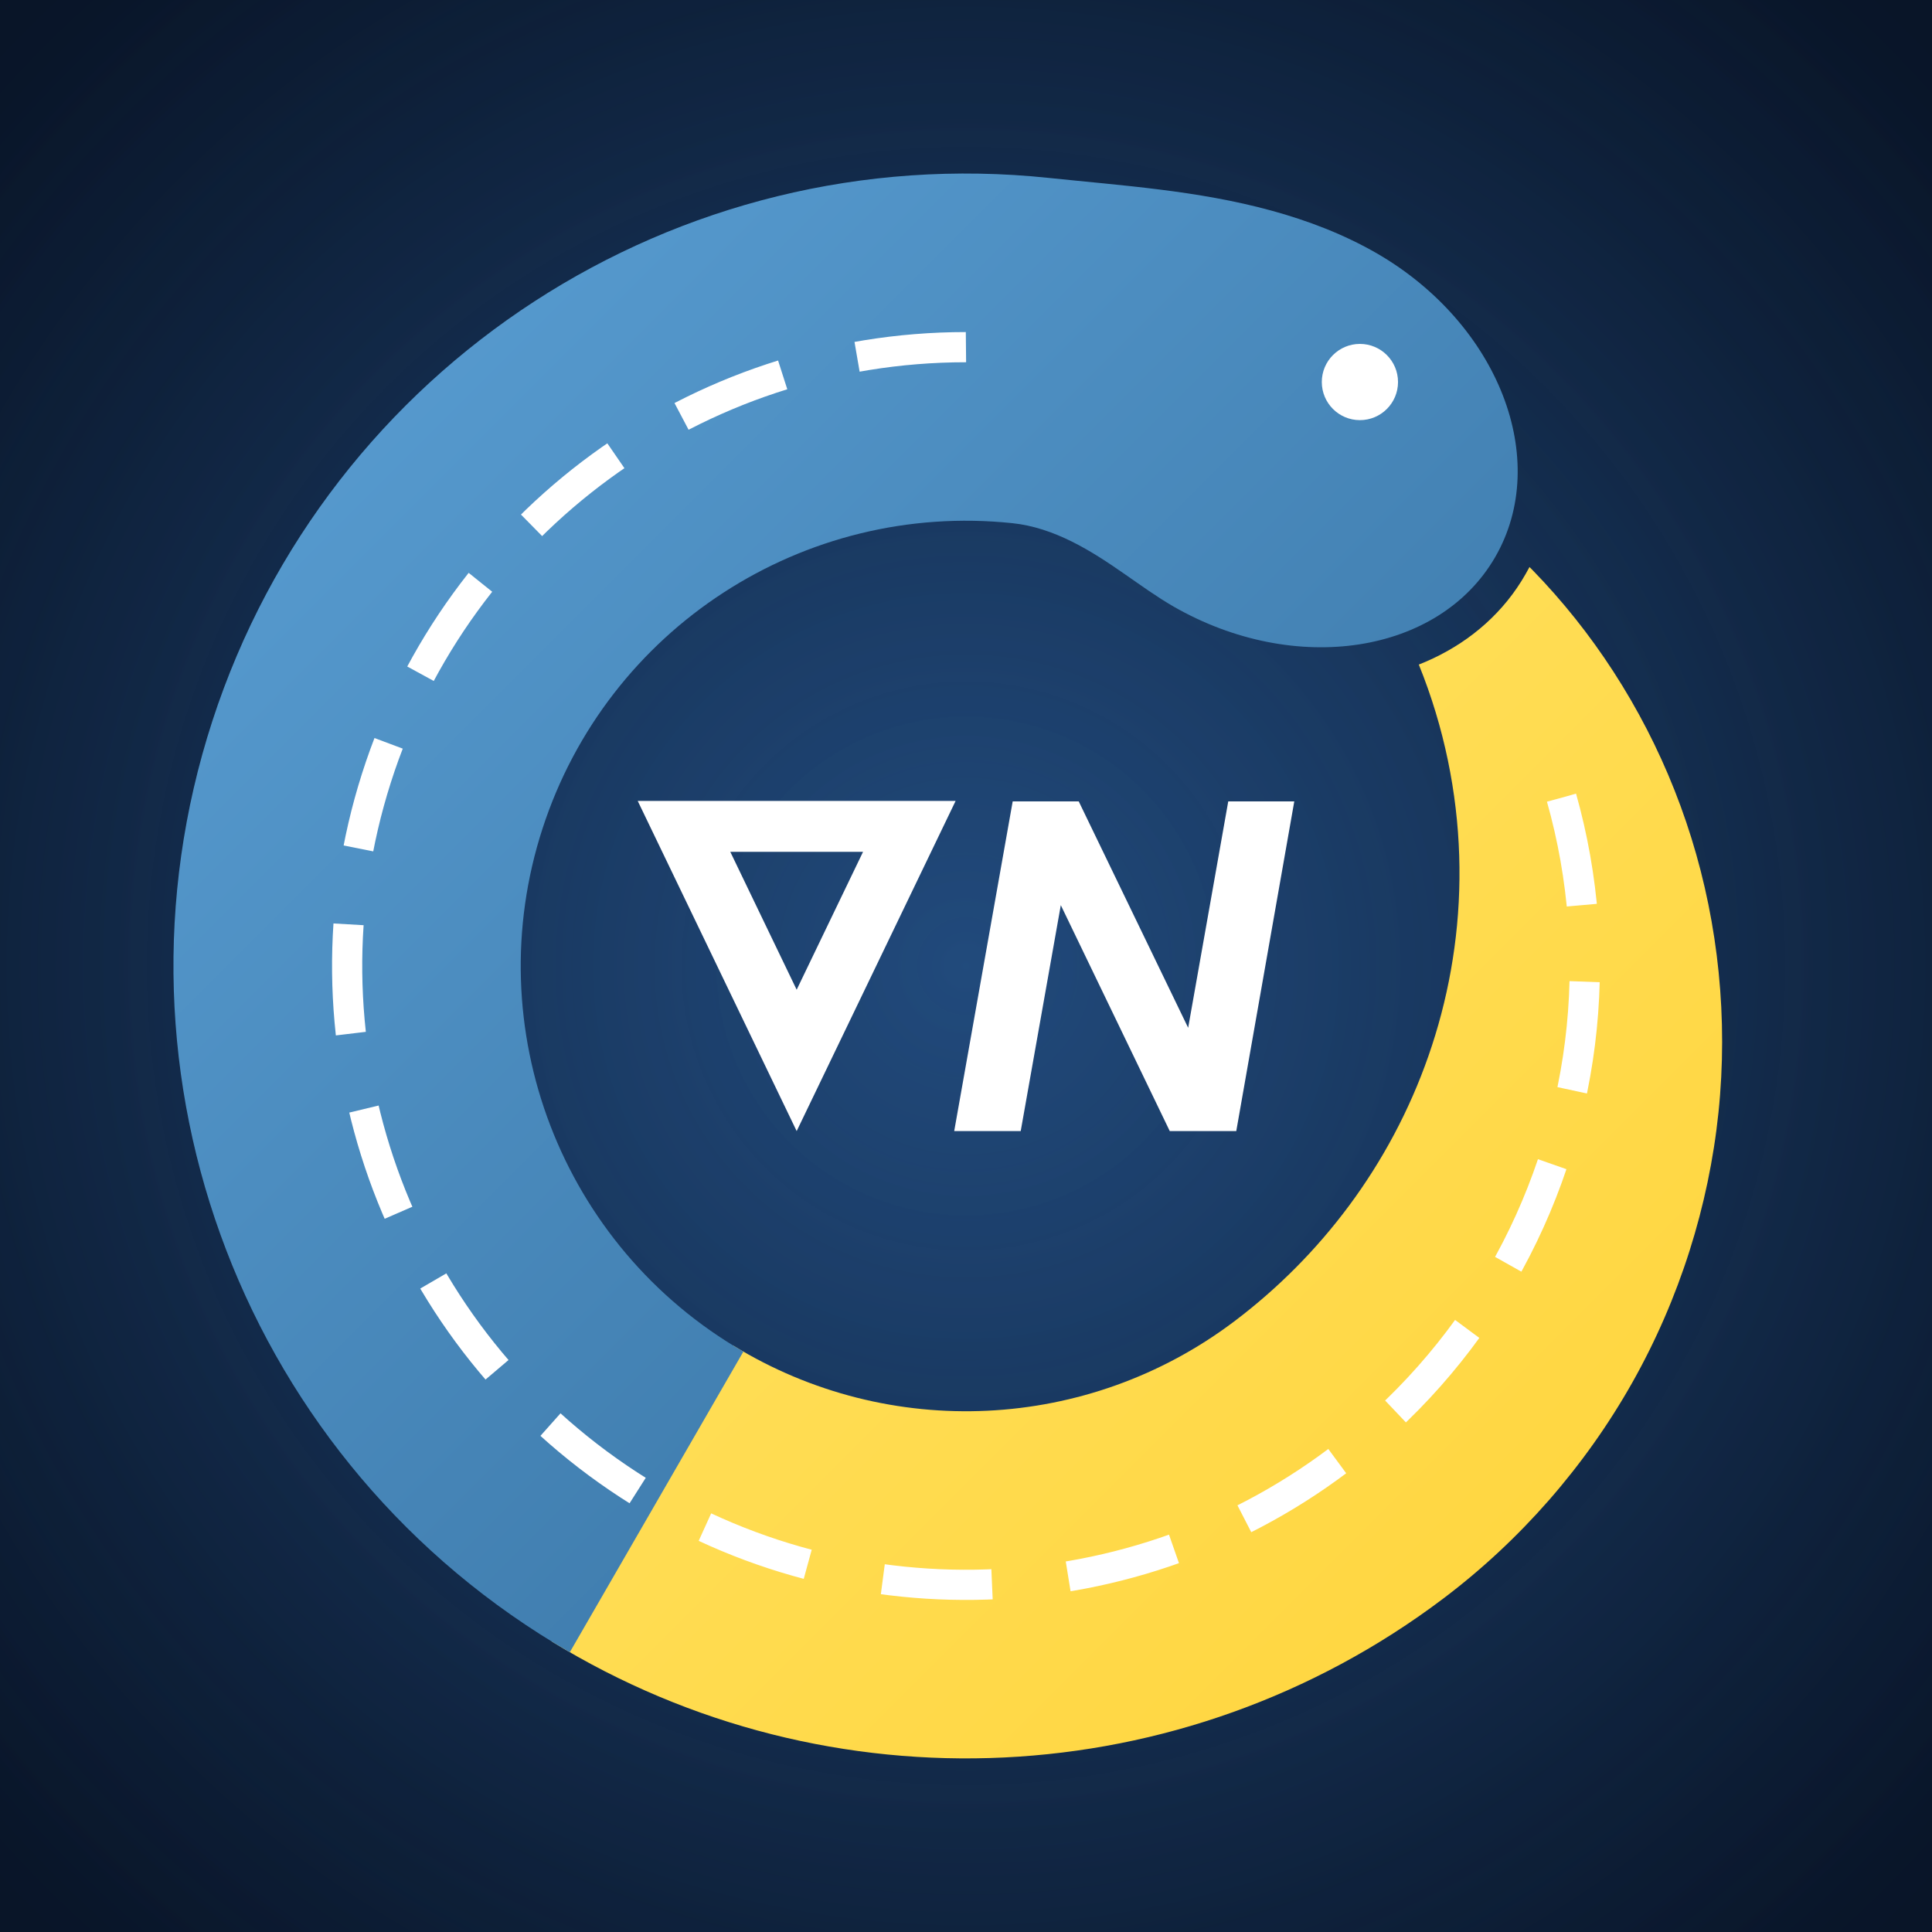
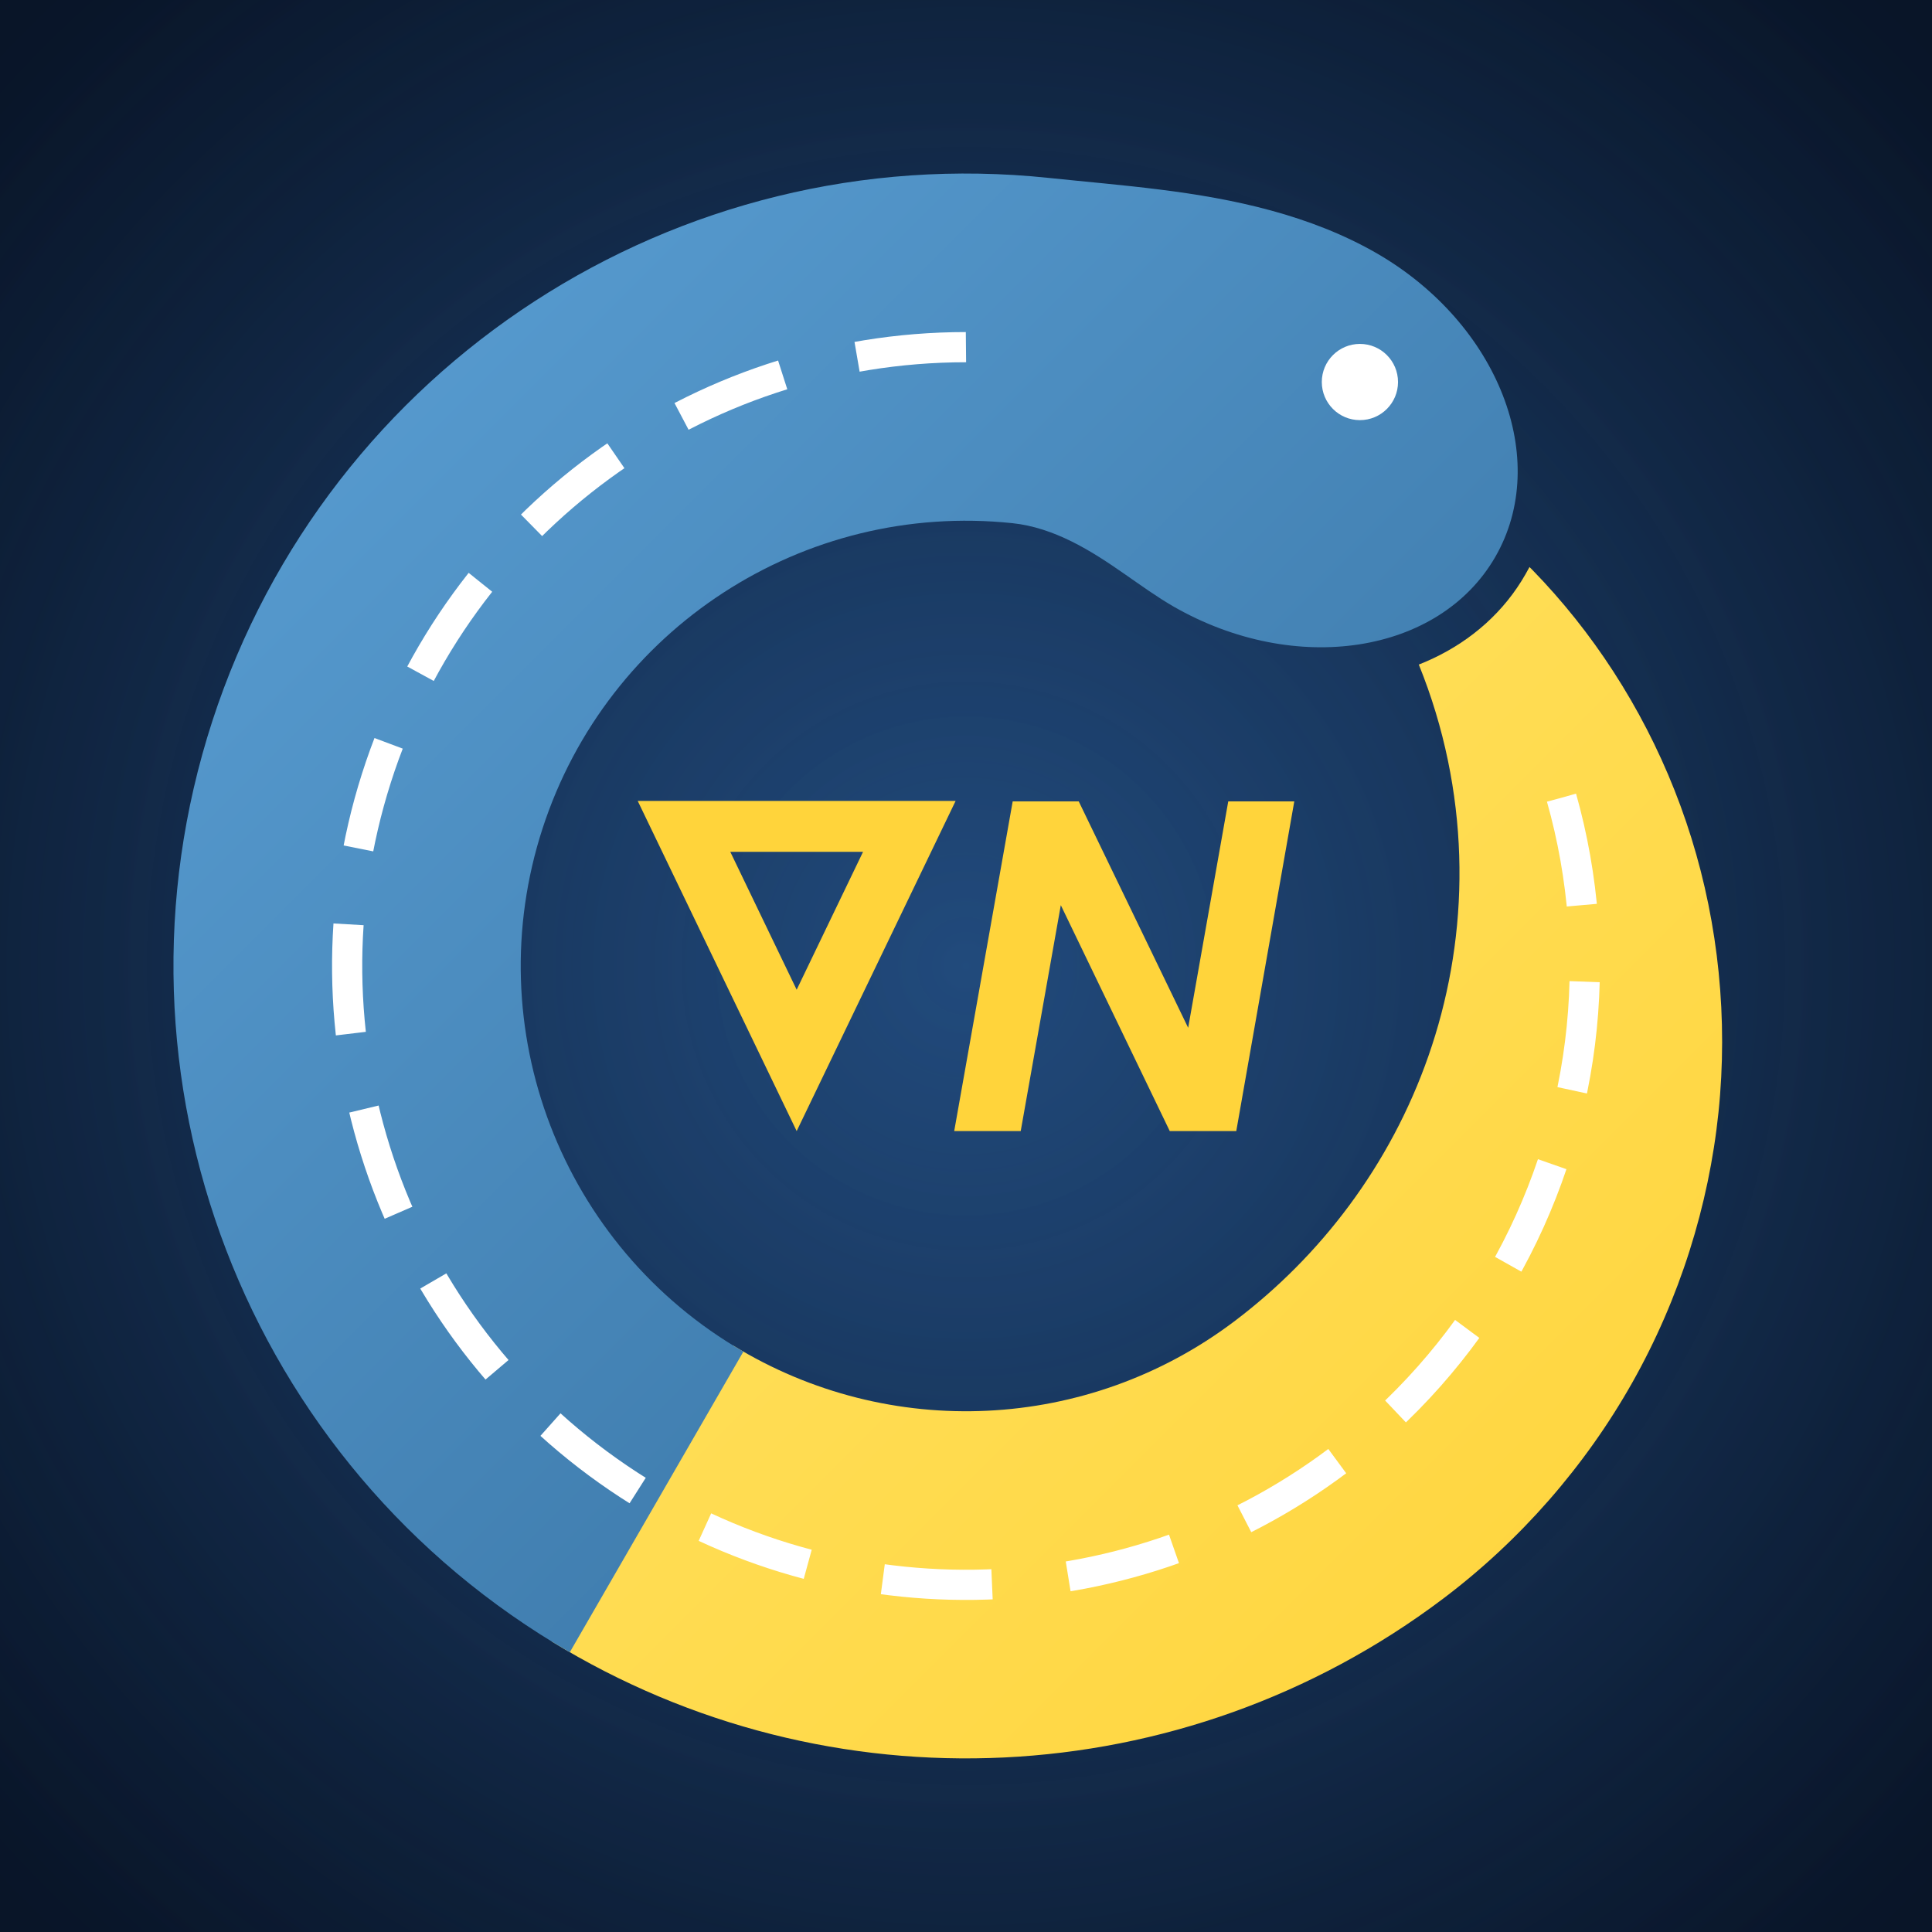
<svg xmlns="http://www.w3.org/2000/svg" width="512" height="512" viewBox="0 0 512 512" role="img">
  <defs>
    <radialGradient id="unsim-icon-dark-bg" gradientUnits="userSpaceOnUse" cx="256" cy="256" r="480">
      <stop offset="0" stop-color="#15305A" />
      <stop offset="0.55" stop-color="#0B1A31" />
      <stop offset="1" stop-color="#060E1C" />
    </radialGradient>
    <radialGradient id="unsim-icon-dark-glow" gradientUnits="userSpaceOnUse" cx="256" cy="256" r="340">
      <stop offset="0" stop-color="#3B82C4" stop-opacity="0.32" />
      <stop offset="1" stop-color="#3B82C4" stop-opacity="0" />
    </radialGradient>
    <linearGradient id="unsim-icon-dark-blue" gradientUnits="userSpaceOnUse" x1="60" y1="60" x2="452" y2="452">
      <stop offset="0" stop-color="#5A9FD4" />
      <stop offset="1" stop-color="#306998" />
    </linearGradient>
    <linearGradient id="unsim-icon-dark-yellow" gradientUnits="userSpaceOnUse" x1="60" y1="60" x2="452" y2="452">
      <stop offset="0" stop-color="#FFE873" />
      <stop offset="1" stop-color="#FFD43B" />
    </linearGradient>
    <clipPath id="unsim-icon-dark-bite">
      <path clip-rule="evenodd" d="M0 0H512V512H0Z M271.75 75.72 A76.50 63.00 30.00 1 0 404.25 152.22 A76.50 63.00 30.00 1 0 271.75 75.72Z" />
    </clipPath>
  </defs>
  <rect width="512" height="512" fill="url(#unsim-icon-dark-bg)" />
  <circle cx="256" cy="256" r="340" fill="url(#unsim-icon-dark-glow)" />
  <path fill="url(#unsim-icon-dark-yellow)" clip-path="url(#unsim-icon-dark-bite)" d="M146.28 435.05 A210.00 210.00 0 0 0 382.38 423.71 C402.87 408.27 420.10 388.54 432.60 366.35 C445.10 344.16 452.85 319.55 455.42 294.76 C457.98 269.98 455.38 245.06 448.24 222.10 C441.11 199.14 429.47 178.17 414.75 160.61 C400.04 143.06 382.28 128.93 363.20 118.79 A10.12 10.12 0 0 0 350.74 134.74 C363.24 149.28 372.48 165.66 378.40 182.46 C384.32 199.25 386.95 216.44 386.77 232.94 C386.60 249.45 383.64 265.27 378.56 279.82 C373.48 294.37 366.30 307.67 357.56 319.46 C348.82 331.25 338.53 341.56 327.01 350.24 A118.00 118.00 0 0 1 194.35 356.61 Z" />
  <path fill="url(#unsim-icon-dark-blue)" d="M151.00 437.87 A210.00 210.00 0 0 1 277.95 47.15 C287.67 48.17 297.44 48.99 307.31 50.23 C317.17 51.46 327.13 53.13 336.89 55.80 C346.65 58.46 356.21 62.13 365.00 67.21 A67.50 54.00 30.00 0 1 311.00 160.74 C306.57 158.18 302.38 155.14 297.98 152.09 C293.59 149.03 288.99 145.97 284.05 143.52 C279.10 141.06 273.80 139.22 268.33 138.65 A118.00 118.00 0 0 0 197.00 358.19 Z" />
  <path fill="none" stroke="#fff" stroke-width="8" stroke-dasharray="29.01 20.30" d="M413.82 211.41 C419.77 232.46 421.45 254.71 418.72 276.41 C416.00 298.12 408.88 319.26 397.92 338.19 C386.96 357.11 372.17 373.81 354.70 386.98 A164.00 164.00 0 1 1 256.00 92.00" />
  <circle cx="360.39" cy="101.24" r="10.1" fill="#fff" />
-   <g transform="translate(166.5 299.75) scale(0.125)" fill="#fff">
+   <g transform="translate(166.5 299.75) scale(0.125)" fill="#FFD43B">
    <path d="M20 -700H694L357 0Z M497.7 -592H216.3L357 -299.7Z" />
    <path d="M1289 0H1148L917 -479L832 0H691L815 -699H955L1187 -219L1272 -699H1412Z" />
  </g>
</svg>
